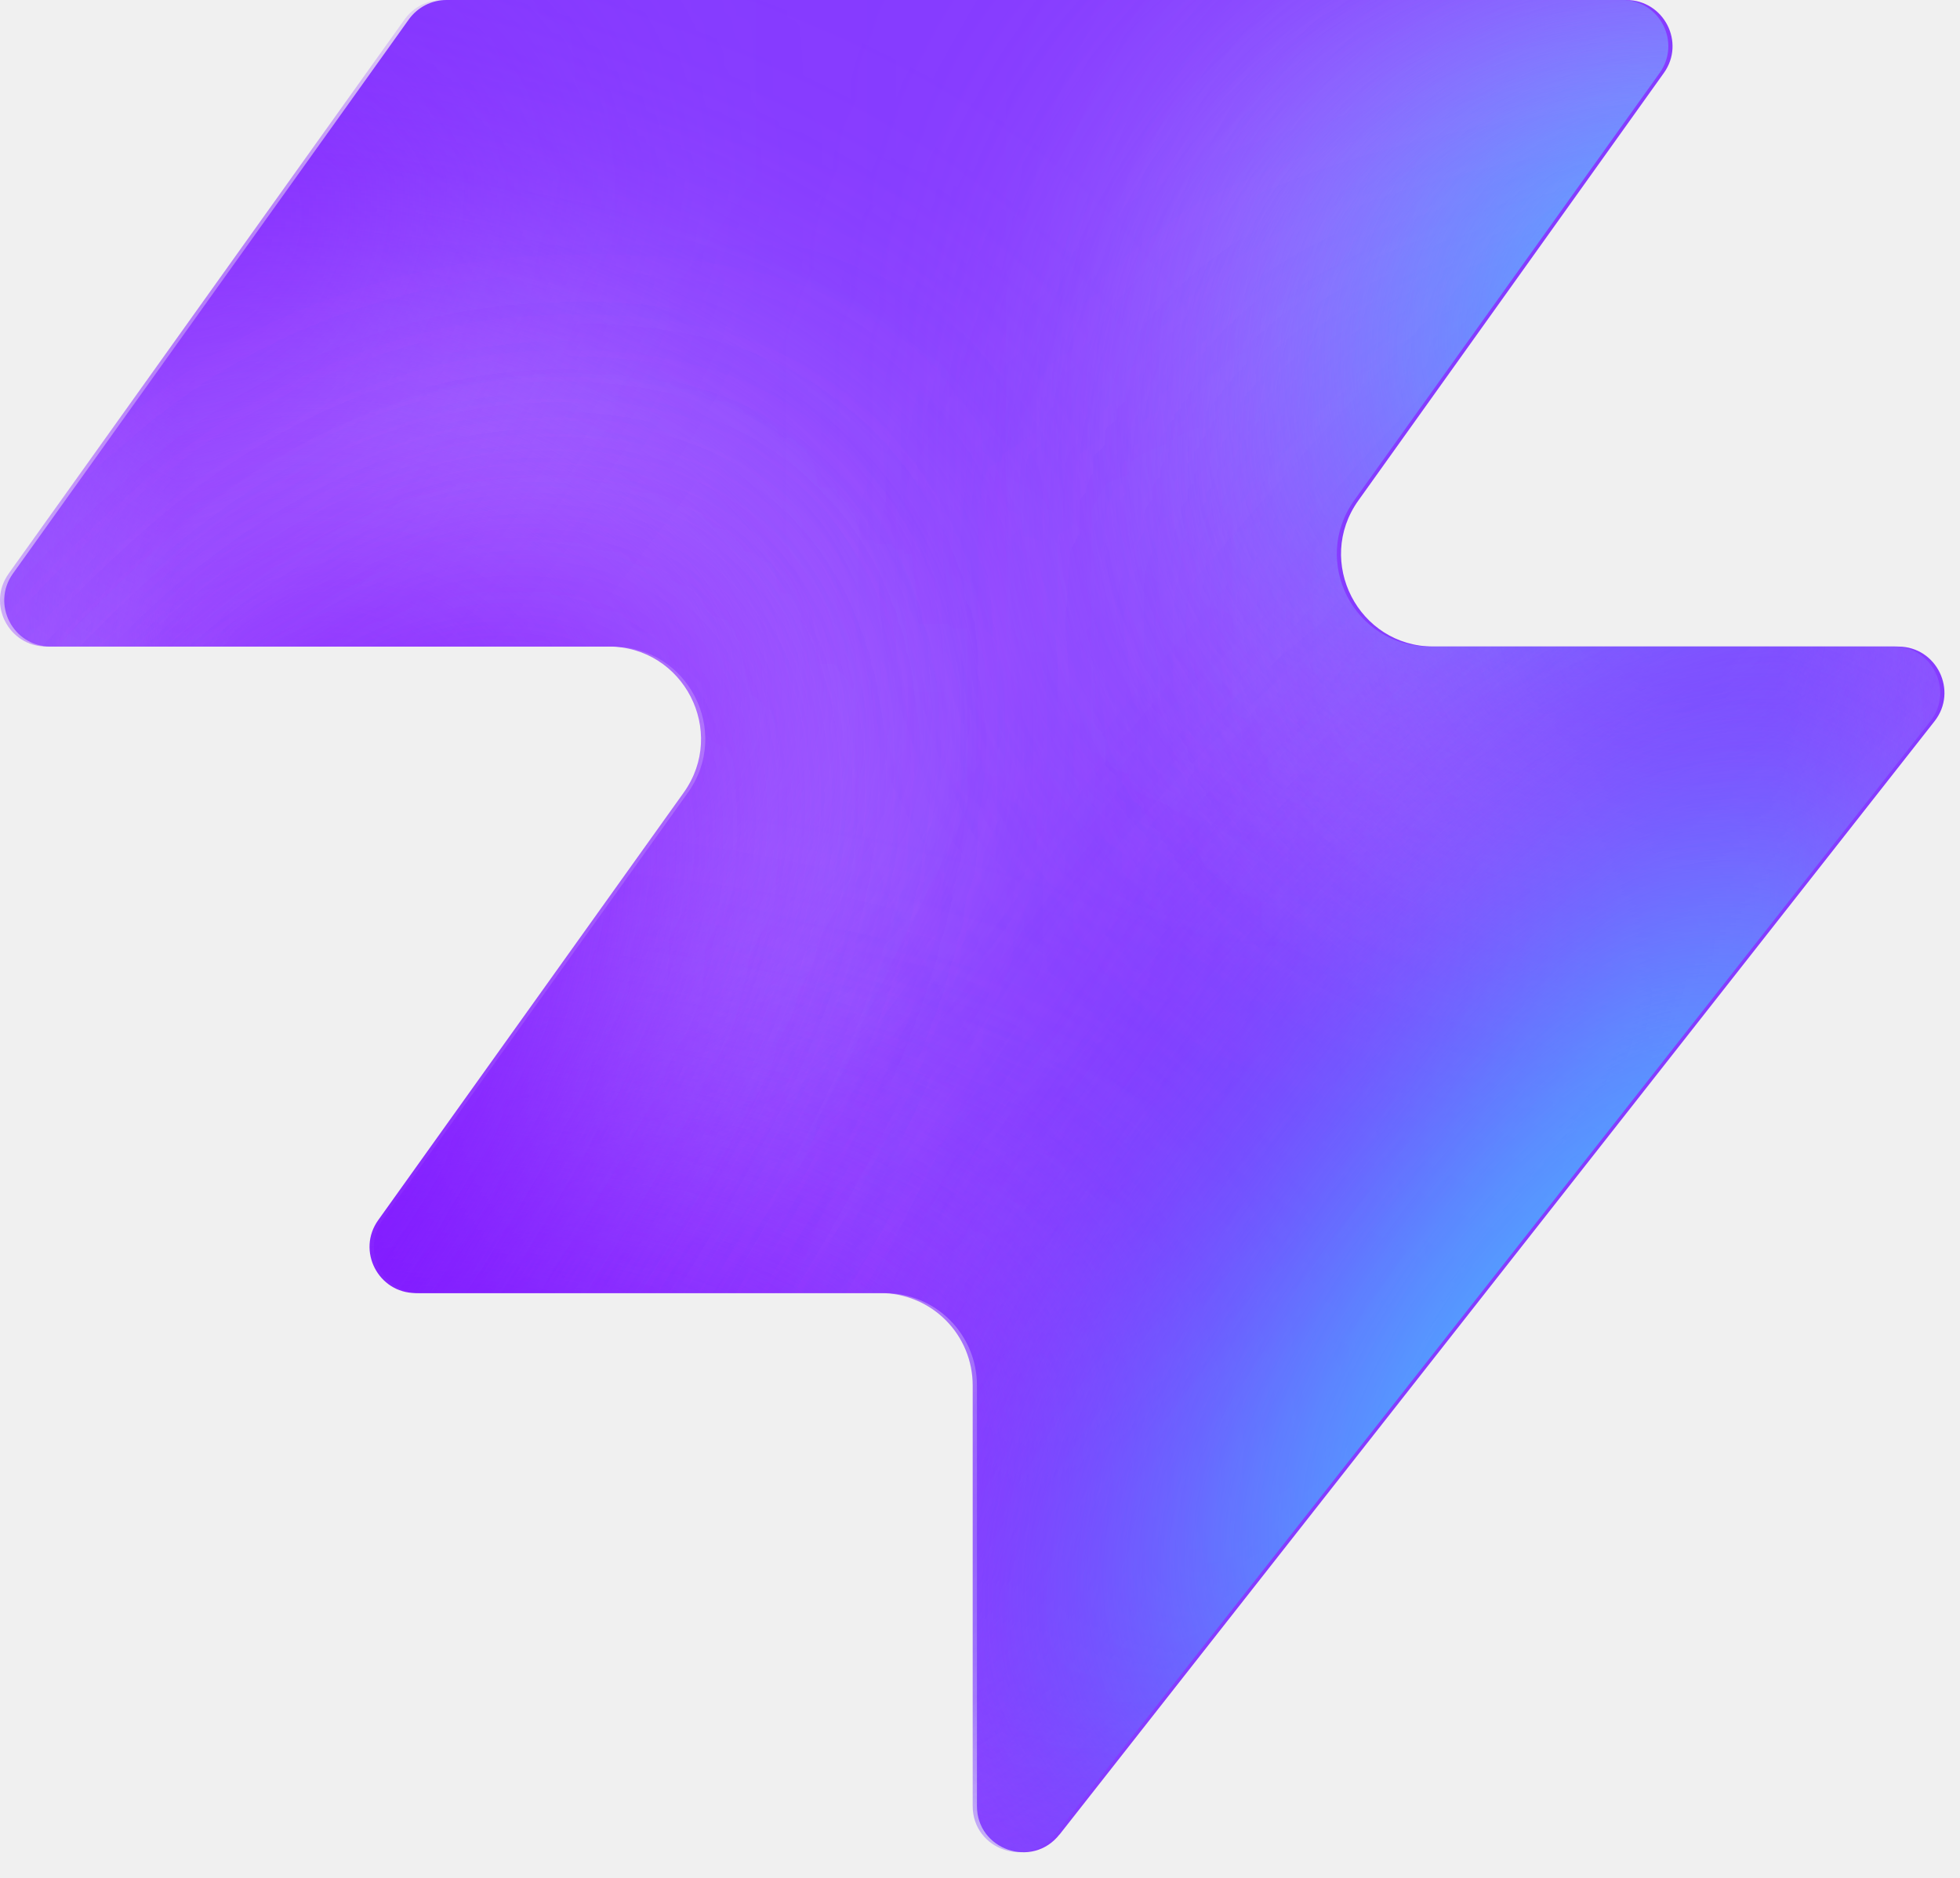
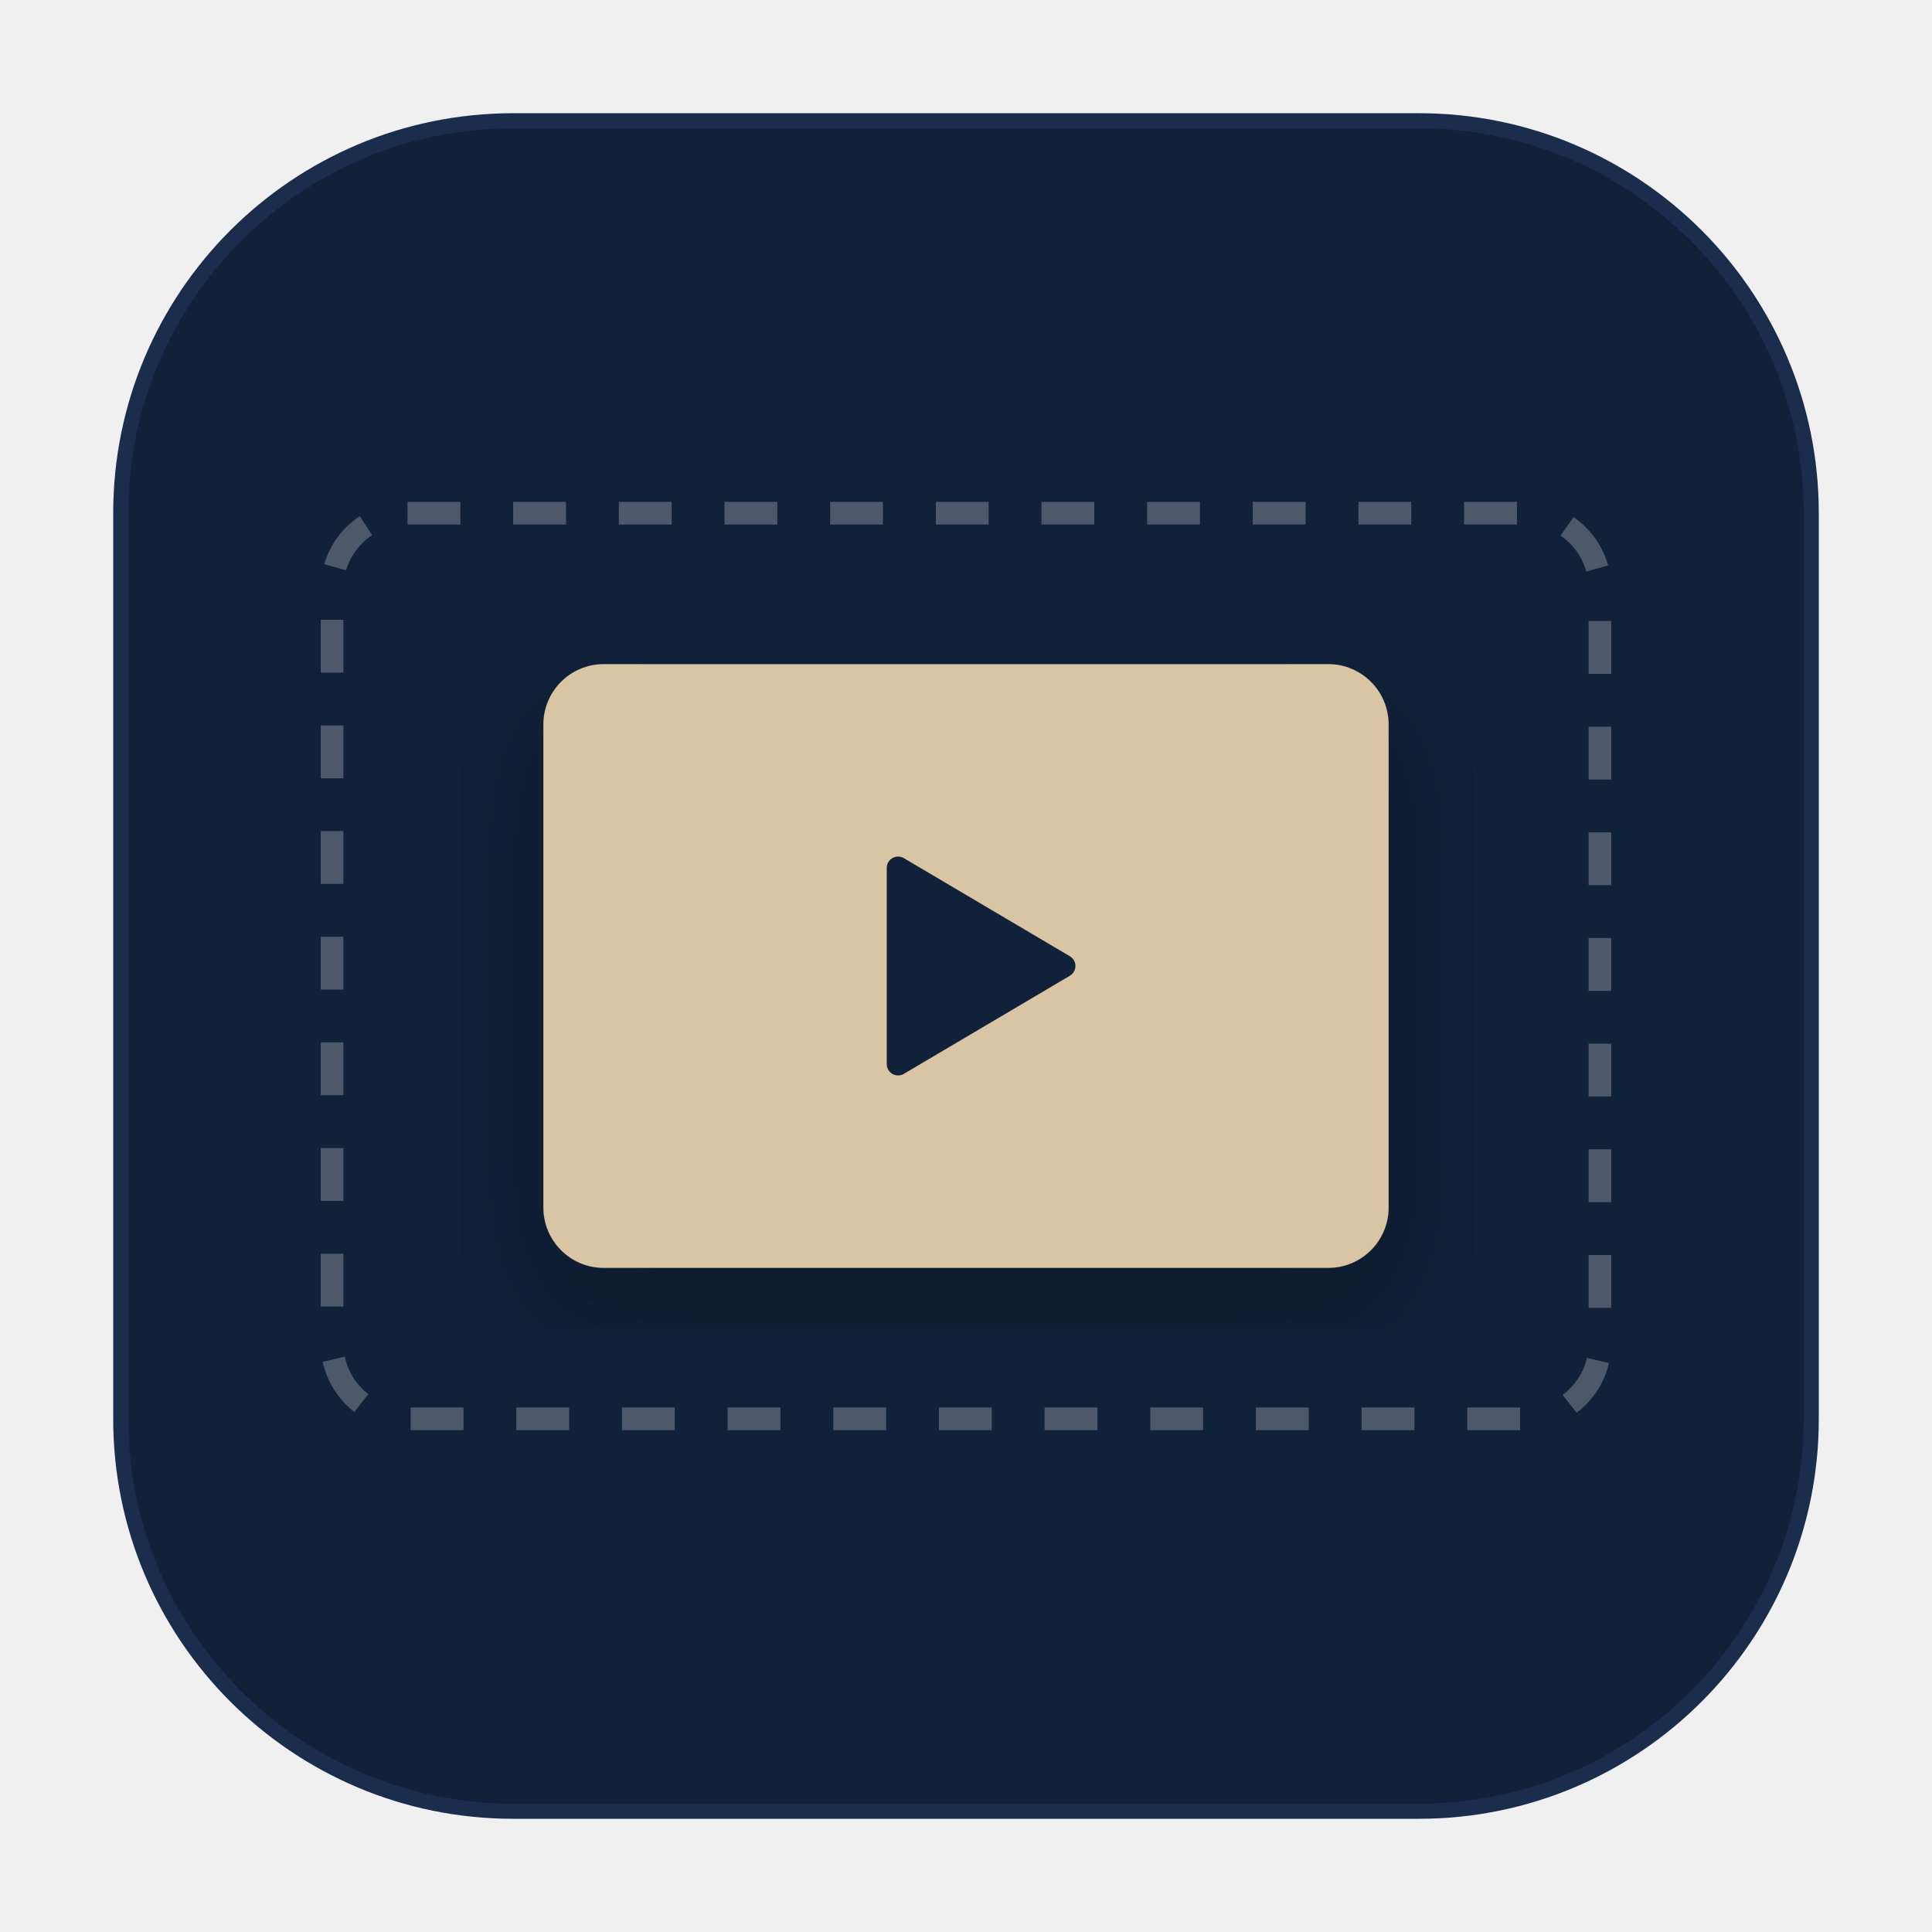
- <svg xmlns="http://www.w3.org/2000/svg" width="48" height="46" fill="none" viewBox="0 0 48 46">
-   <path fill="#863bff" d="M25.946 44.938c-.664.845-2.021.375-2.021-.698V33.937a2.26 2.26 0 0 0-2.262-2.262H10.287c-.92 0-1.456-1.04-.92-1.788l7.48-10.471c1.07-1.497 0-3.578-1.842-3.578H1.237c-.92 0-1.456-1.04-.92-1.788L10.013.474c.214-.297.556-.474.92-.474h28.894c.92 0 1.456 1.04.92 1.788l-7.48 10.471c-1.07 1.498 0 3.579 1.842 3.579h11.377c.943 0 1.473 1.088.89 1.83L25.947 44.94z" style="fill:#863bff;fill:color(display-p3 .525 .23 1);fill-opacity:1" />
-   <mask id="a" width="48" height="46" x="0" y="0" maskUnits="userSpaceOnUse" style="mask-type:alpha">
-     <path fill="#000" d="M25.842 44.938c-.664.844-2.021.375-2.021-.698V33.937a2.26 2.26 0 0 0-2.262-2.262H10.183c-.92 0-1.456-1.04-.92-1.788l7.48-10.471c1.07-1.498 0-3.579-1.842-3.579H1.133c-.92 0-1.456-1.04-.92-1.787L9.91.473c.214-.297.556-.474.92-.474h28.894c.92 0 1.456 1.04.92 1.788l-7.48 10.471c-1.07 1.498 0 3.578 1.842 3.578h11.377c.943 0 1.473 1.088.89 1.832L25.843 44.94z" style="fill:#000;fill-opacity:1" />
-   </mask>
-   <g mask="url(#a)">
-     <g filter="url(#b)">
-       <ellipse cx="5.508" cy="14.704" fill="#ede6ff" rx="5.508" ry="14.704" style="fill:#ede6ff;fill:color(display-p3 .927 .903 1);fill-opacity:1" transform="matrix(.00324 1 1 -.00324 -4.47 31.516)" />
-     </g>
-     <g filter="url(#c)">
-       <ellipse cx="10.399" cy="29.851" fill="#ede6ff" rx="10.399" ry="29.851" style="fill:#ede6ff;fill:color(display-p3 .927 .903 1);fill-opacity:1" transform="matrix(.00324 1 1 -.00324 -39.328 7.883)" />
-     </g>
-     <g filter="url(#d)">
-       <ellipse cx="5.508" cy="30.487" fill="#7e14ff" rx="5.508" ry="30.487" style="fill:#7e14ff;fill:color(display-p3 .492 .077 1);fill-opacity:1" transform="rotate(89.814 -25.913 -14.639)scale(1 -1)" />
-     </g>
-     <g filter="url(#e)">
-       <ellipse cx="5.508" cy="30.599" fill="#7e14ff" rx="5.508" ry="30.599" style="fill:#7e14ff;fill:color(display-p3 .492 .077 1);fill-opacity:1" transform="rotate(89.814 -32.644 -3.334)scale(1 -1)" />
-     </g>
-     <g filter="url(#f)">
-       <ellipse cx="5.508" cy="30.599" fill="#7e14ff" rx="5.508" ry="30.599" style="fill:#7e14ff;fill:color(display-p3 .492 .077 1);fill-opacity:1" transform="matrix(.00324 1 1 -.00324 -34.34 30.47)" />
-     </g>
-     <g filter="url(#g)">
-       <ellipse cx="14.072" cy="22.078" fill="#ede6ff" rx="14.072" ry="22.078" style="fill:#ede6ff;fill:color(display-p3 .927 .903 1);fill-opacity:1" transform="rotate(93.35 24.506 48.493)scale(-1 1)" />
-     </g>
-     <g filter="url(#h)">
-       <ellipse cx="3.47" cy="21.501" fill="#7e14ff" rx="3.47" ry="21.501" style="fill:#7e14ff;fill:color(display-p3 .492 .077 1);fill-opacity:1" transform="rotate(89.009 28.708 47.59)scale(-1 1)" />
-     </g>
-     <g filter="url(#i)">
-       <ellipse cx="3.47" cy="21.501" fill="#7e14ff" rx="3.47" ry="21.501" style="fill:#7e14ff;fill:color(display-p3 .492 .077 1);fill-opacity:1" transform="rotate(89.009 28.708 47.59)scale(-1 1)" />
-     </g>
-     <g filter="url(#j)">
-       <ellipse cx=".387" cy="8.972" fill="#7e14ff" rx="4.407" ry="29.108" style="fill:#7e14ff;fill:color(display-p3 .492 .077 1);fill-opacity:1" transform="rotate(39.51 .387 8.972)" />
-     </g>
-     <g filter="url(#k)">
-       <ellipse cx="47.523" cy="-6.092" fill="#7e14ff" rx="4.407" ry="29.108" style="fill:#7e14ff;fill:color(display-p3 .492 .077 1);fill-opacity:1" transform="rotate(37.892 47.523 -6.092)" />
-     </g>
-     <g filter="url(#l)">
-       <ellipse cx="41.412" cy="6.333" fill="#47bfff" rx="5.971" ry="9.665" style="fill:#47bfff;fill:color(display-p3 .28 .748 1);fill-opacity:1" transform="rotate(37.892 41.412 6.333)" />
-     </g>
-     <g filter="url(#m)">
-       <ellipse cx="-1.879" cy="38.332" fill="#7e14ff" rx="4.407" ry="29.108" style="fill:#7e14ff;fill:color(display-p3 .492 .077 1);fill-opacity:1" transform="rotate(37.892 -1.88 38.332)" />
-     </g>
-     <g filter="url(#n)">
-       <ellipse cx="-1.879" cy="38.332" fill="#7e14ff" rx="4.407" ry="29.108" style="fill:#7e14ff;fill:color(display-p3 .492 .077 1);fill-opacity:1" transform="rotate(37.892 -1.88 38.332)" />
-     </g>
-     <g filter="url(#o)">
-       <ellipse cx="35.651" cy="29.907" fill="#7e14ff" rx="4.407" ry="29.108" style="fill:#7e14ff;fill:color(display-p3 .492 .077 1);fill-opacity:1" transform="rotate(37.892 35.651 29.907)" />
-     </g>
-     <g filter="url(#p)">
-       <ellipse cx="38.418" cy="32.4" fill="#47bfff" rx="5.971" ry="15.297" style="fill:#47bfff;fill:color(display-p3 .28 .748 1);fill-opacity:1" transform="rotate(37.892 38.418 32.4)" />
-     </g>
-   </g>
+ <svg xmlns="http://www.w3.org/2000/svg" viewBox="0 0 512 512" width="100%" height="100%">
  <defs>
-     <filter id="b" width="60.045" height="41.654" x="-19.77" y="16.149" color-interpolation-filters="sRGB" filterUnits="userSpaceOnUse">
-       <feFlood flood-opacity="0" result="BackgroundImageFix" />
-       <feBlend in="SourceGraphic" in2="BackgroundImageFix" result="shape" />
-       <feGaussianBlur result="effect1_foregroundBlur_2002_17158" stdDeviation="7.659" />
-     </filter>
-     <filter id="c" width="90.34" height="51.437" x="-54.613" y="-7.533" color-interpolation-filters="sRGB" filterUnits="userSpaceOnUse">
-       <feFlood flood-opacity="0" result="BackgroundImageFix" />
-       <feBlend in="SourceGraphic" in2="BackgroundImageFix" result="shape" />
-       <feGaussianBlur result="effect1_foregroundBlur_2002_17158" stdDeviation="7.659" />
-     </filter>
-     <filter id="d" width="79.355" height="29.4" x="-49.64" y="2.03" color-interpolation-filters="sRGB" filterUnits="userSpaceOnUse">
-       <feFlood flood-opacity="0" result="BackgroundImageFix" />
-       <feBlend in="SourceGraphic" in2="BackgroundImageFix" result="shape" />
-       <feGaussianBlur result="effect1_foregroundBlur_2002_17158" stdDeviation="4.596" />
-     </filter>
-     <filter id="e" width="79.579" height="29.4" x="-45.045" y="20.029" color-interpolation-filters="sRGB" filterUnits="userSpaceOnUse">
-       <feFlood flood-opacity="0" result="BackgroundImageFix" />
-       <feBlend in="SourceGraphic" in2="BackgroundImageFix" result="shape" />
-       <feGaussianBlur result="effect1_foregroundBlur_2002_17158" stdDeviation="4.596" />
-     </filter>
-     <filter id="f" width="79.579" height="29.4" x="-43.513" y="21.178" color-interpolation-filters="sRGB" filterUnits="userSpaceOnUse">
-       <feFlood flood-opacity="0" result="BackgroundImageFix" />
-       <feBlend in="SourceGraphic" in2="BackgroundImageFix" result="shape" />
-       <feGaussianBlur result="effect1_foregroundBlur_2002_17158" stdDeviation="4.596" />
-     </filter>
-     <filter id="g" width="74.749" height="58.852" x="15.756" y="-17.901" color-interpolation-filters="sRGB" filterUnits="userSpaceOnUse">
-       <feFlood flood-opacity="0" result="BackgroundImageFix" />
-       <feBlend in="SourceGraphic" in2="BackgroundImageFix" result="shape" />
-       <feGaussianBlur result="effect1_foregroundBlur_2002_17158" stdDeviation="7.659" />
-     </filter>
-     <filter id="h" width="61.377" height="25.362" x="23.548" y="2.284" color-interpolation-filters="sRGB" filterUnits="userSpaceOnUse">
-       <feFlood flood-opacity="0" result="BackgroundImageFix" />
-       <feBlend in="SourceGraphic" in2="BackgroundImageFix" result="shape" />
-       <feGaussianBlur result="effect1_foregroundBlur_2002_17158" stdDeviation="4.596" />
-     </filter>
-     <filter id="i" width="61.377" height="25.362" x="23.548" y="2.284" color-interpolation-filters="sRGB" filterUnits="userSpaceOnUse">
-       <feFlood flood-opacity="0" result="BackgroundImageFix" />
-       <feBlend in="SourceGraphic" in2="BackgroundImageFix" result="shape" />
-       <feGaussianBlur result="effect1_foregroundBlur_2002_17158" stdDeviation="4.596" />
-     </filter>
-     <filter id="j" width="56.045" height="63.649" x="-27.636" y="-22.853" color-interpolation-filters="sRGB" filterUnits="userSpaceOnUse">
-       <feFlood flood-opacity="0" result="BackgroundImageFix" />
-       <feBlend in="SourceGraphic" in2="BackgroundImageFix" result="shape" />
-       <feGaussianBlur result="effect1_foregroundBlur_2002_17158" stdDeviation="4.596" />
-     </filter>
-     <filter id="k" width="54.814" height="64.646" x="20.116" y="-38.415" color-interpolation-filters="sRGB" filterUnits="userSpaceOnUse">
-       <feFlood flood-opacity="0" result="BackgroundImageFix" />
-       <feBlend in="SourceGraphic" in2="BackgroundImageFix" result="shape" />
-       <feGaussianBlur result="effect1_foregroundBlur_2002_17158" stdDeviation="4.596" />
-     </filter>
-     <filter id="l" width="33.541" height="35.313" x="24.641" y="-11.323" color-interpolation-filters="sRGB" filterUnits="userSpaceOnUse">
-       <feFlood flood-opacity="0" result="BackgroundImageFix" />
-       <feBlend in="SourceGraphic" in2="BackgroundImageFix" result="shape" />
-       <feGaussianBlur result="effect1_foregroundBlur_2002_17158" stdDeviation="4.596" />
-     </filter>
-     <filter id="m" width="54.814" height="64.646" x="-29.286" y="6.009" color-interpolation-filters="sRGB" filterUnits="userSpaceOnUse">
-       <feFlood flood-opacity="0" result="BackgroundImageFix" />
-       <feBlend in="SourceGraphic" in2="BackgroundImageFix" result="shape" />
-       <feGaussianBlur result="effect1_foregroundBlur_2002_17158" stdDeviation="4.596" />
-     </filter>
-     <filter id="n" width="54.814" height="64.646" x="-29.286" y="6.009" color-interpolation-filters="sRGB" filterUnits="userSpaceOnUse">
-       <feFlood flood-opacity="0" result="BackgroundImageFix" />
-       <feBlend in="SourceGraphic" in2="BackgroundImageFix" result="shape" />
-       <feGaussianBlur result="effect1_foregroundBlur_2002_17158" stdDeviation="4.596" />
-     </filter>
-     <filter id="o" width="54.814" height="64.646" x="8.244" y="-2.416" color-interpolation-filters="sRGB" filterUnits="userSpaceOnUse">
-       <feFlood flood-opacity="0" result="BackgroundImageFix" />
-       <feBlend in="SourceGraphic" in2="BackgroundImageFix" result="shape" />
-       <feGaussianBlur result="effect1_foregroundBlur_2002_17158" stdDeviation="4.596" />
-     </filter>
-     <filter id="p" width="39.409" height="43.623" x="18.713" y="10.588" color-interpolation-filters="sRGB" filterUnits="userSpaceOnUse">
-       <feFlood flood-opacity="0" result="BackgroundImageFix" />
-       <feBlend in="SourceGraphic" in2="BackgroundImageFix" result="shape" />
-       <feGaussianBlur result="effect1_foregroundBlur_2002_17158" stdDeviation="4.596" />
+     <filter id="paper-shadow" x="-10%" y="-10%" width="120%" height="120%">
+       <feDropShadow dx="0" dy="12" stdDeviation="16" flood-color="#000000" flood-opacity="0.25" />
    </filter>
  </defs>
+   <rect x="32" y="32" width="448" height="448" rx="104" fill="#11213A" />
+   <rect x="32" y="32" width="448" height="448" rx="104" fill="none" stroke="#1A2D4C" stroke-width="4" />
+   <rect x="88" y="136" width="336" height="240" rx="20" fill="none" stroke="#FFFFFF" stroke-opacity="0.25" stroke-width="6" stroke-dasharray="14 14" />
+   <rect x="144" y="176" width="224" height="160" rx="16" fill="#D9C5A3" filter="url(#paper-shadow)" />
+   <path d="M 238 230 L 282 256 L 238 282 Z" fill="#11213A" stroke="#11213A" stroke-width="6" stroke-linejoin="round" />
</svg>
